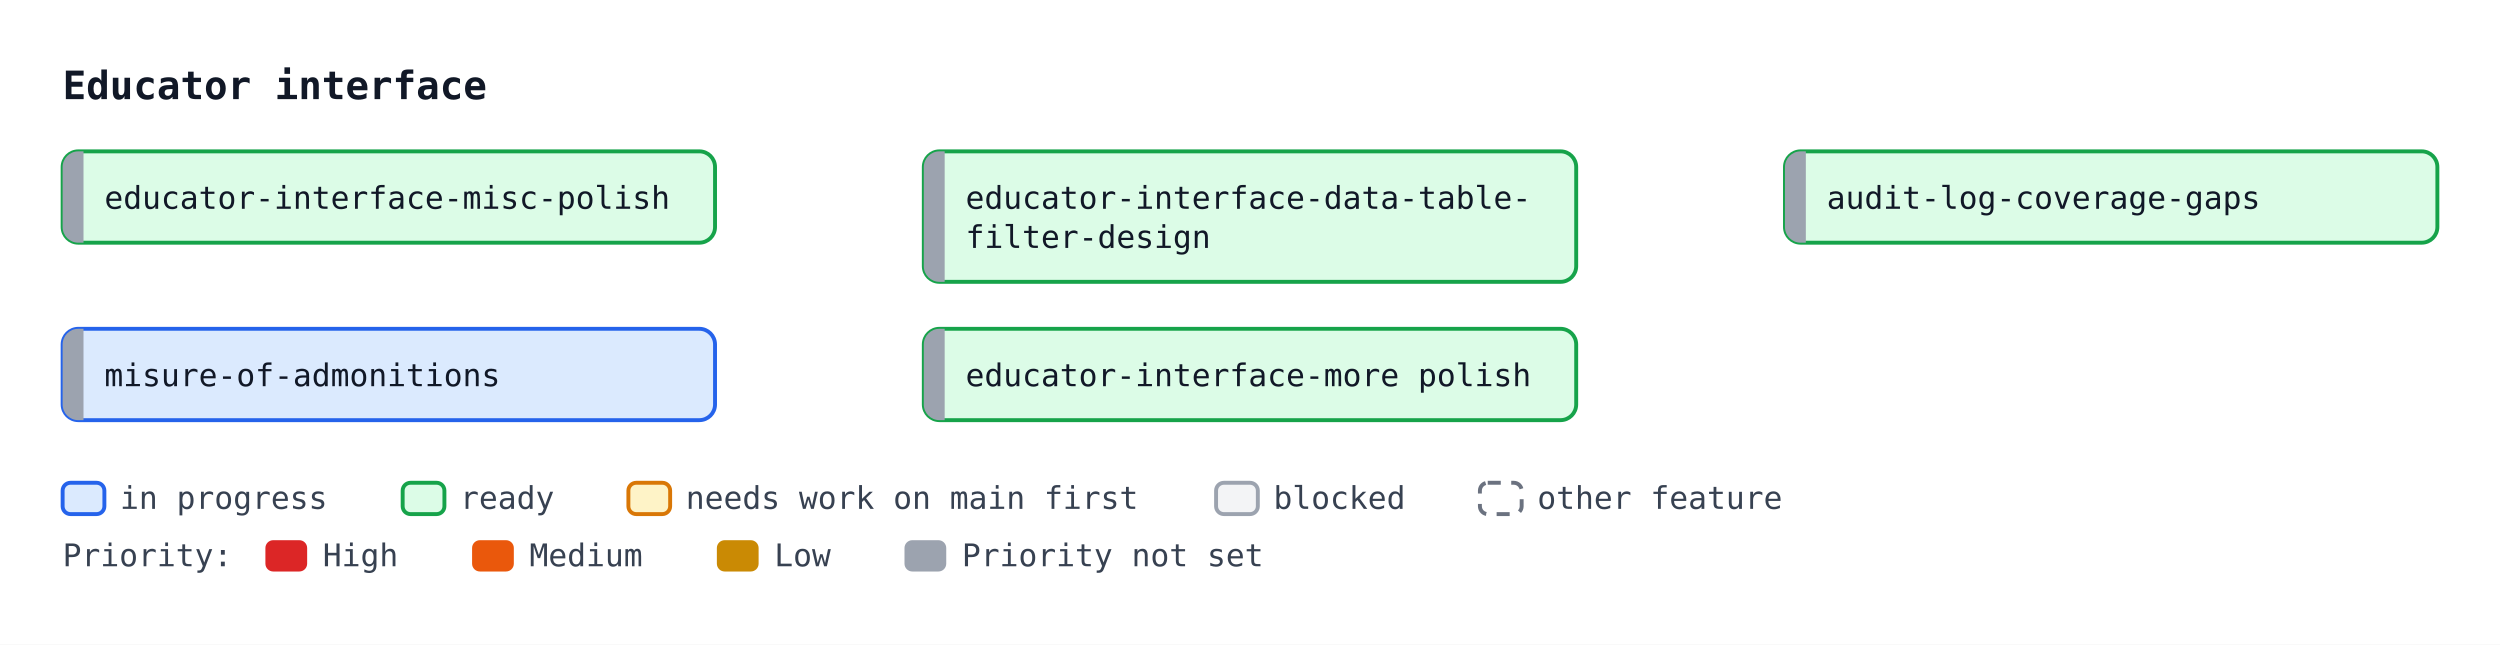
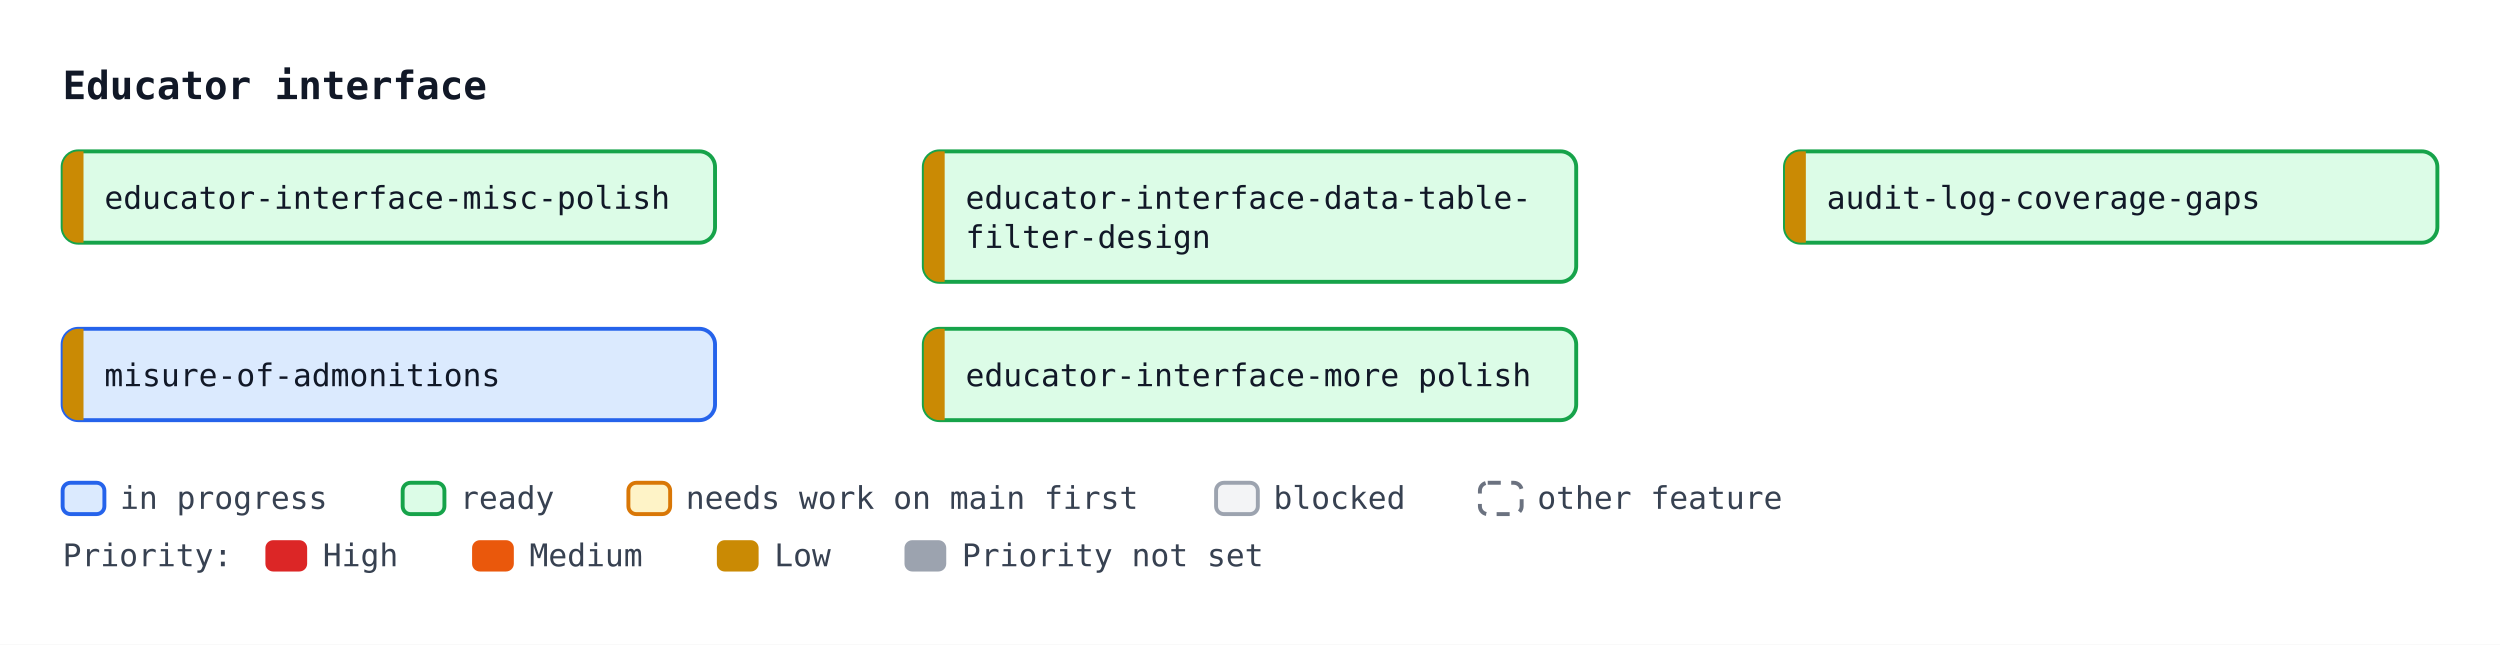
<svg xmlns="http://www.w3.org/2000/svg" width="958" height="247" viewBox="0 0 958 247" font-family="ui-monospace, SFMono-Regular, Menlo, Consolas, monospace" font-size="12">
  <defs>
    <marker id="arrow" viewBox="0 0 10 10" refX="10" refY="5" markerWidth="7" markerHeight="7" orient="auto-start-reverse">
      <path d="M0,0 L10,5 L0,10 z" fill="#4b5563" />
    </marker>
  </defs>
  <rect width="958" height="247" fill="#ffffff" />
  <text x="24" y="38" font-size="15" font-weight="bold" fill="#111827">Educator interface</text>
  <rect x="24.0" y="58.0" width="250" height="35" rx="6" fill="#dcfce7" stroke="#16a34a" stroke-width="1.5" />
-   <path d="M32.0,58.0 H30.0 A6,6 0 0 0 24.0,64.0 V87.0 A6,6 0 0 0 30.0,93.0 H32.0 Z" fill="#9ca3af" />
+   <path d="M32.0,58.0 H30.0 A6,6 0 0 0 24.0,64.0 V87.0 A6,6 0 0 0 30.0,93.0 H32.0 Z" fill="#ca8a04" />
  <text x="40.0" y="80.0" fill="#111827">educator-interface-misc-polish</text>
  <rect x="354.0" y="58.0" width="250" height="50" rx="6" fill="#dcfce7" stroke="#16a34a" stroke-width="1.5" />
-   <path d="M362.0,58.0 H360.0 A6,6 0 0 0 354.0,64.0 V102.0 A6,6 0 0 0 360.0,108.0 H362.0 Z" fill="#9ca3af" />
+   <path d="M362.0,58.0 H360.0 A6,6 0 0 0 354.0,64.0 V102.0 A6,6 0 0 0 360.0,108.0 H362.0 Z" fill="#ca8a04" />
  <text x="370.0" y="80.0" fill="#111827">educator-interface-data-table-</text>
  <text x="370.0" y="95.0" fill="#111827">filter-design</text>
  <rect x="684.0" y="58.0" width="250" height="35" rx="6" fill="#dcfce7" stroke="#16a34a" stroke-width="1.5" />
-   <path d="M692.0,58.0 H690.0 A6,6 0 0 0 684.0,64.0 V87.0 A6,6 0 0 0 690.0,93.0 H692.0 Z" fill="#9ca3af" />
+   <path d="M692.0,58.0 H690.0 A6,6 0 0 0 684.0,64.0 V87.0 A6,6 0 0 0 690.0,93.0 H692.0 Z" fill="#ca8a04" />
  <text x="700.0" y="80.0" fill="#111827">audit-log-coverage-gaps</text>
  <rect x="24.0" y="126.0" width="250" height="35" rx="6" fill="#dbeafe" stroke="#2563eb" stroke-width="1.5" />
-   <path d="M32.0,126.0 H30.0 A6,6 0 0 0 24.0,132.0 V155.0 A6,6 0 0 0 30.0,161.0 H32.0 Z" fill="#9ca3af" />
+   <path d="M32.0,126.0 H30.0 A6,6 0 0 0 24.0,132.0 V155.0 A6,6 0 0 0 30.0,161.0 H32.0 Z" fill="#ca8a04" />
  <text x="40.0" y="148.0" fill="#111827">misure-of-admonitions</text>
  <rect x="354.0" y="126.0" width="250" height="35" rx="6" fill="#dcfce7" stroke="#16a34a" stroke-width="1.5" />
-   <path d="M362.0,126.0 H360.0 A6,6 0 0 0 354.0,132.0 V155.0 A6,6 0 0 0 360.0,161.0 H362.0 Z" fill="#9ca3af" />
+   <path d="M362.0,126.0 H360.0 A6,6 0 0 0 354.0,132.0 V155.0 A6,6 0 0 0 360.0,161.0 H362.0 Z" fill="#ca8a04" />
  <text x="370.0" y="148.0" fill="#111827">educator-interface-more polish</text>
  <rect x="24.0" y="185" width="16" height="12" rx="3" fill="#dbeafe" stroke="#2563eb" stroke-width="1.5" />
  <text x="46.0" y="195" fill="#374151">in progress</text>
  <rect x="154.3" y="185" width="16" height="12" rx="3" fill="#dcfce7" stroke="#16a34a" stroke-width="1.5" />
  <text x="176.3" y="195" fill="#374151">ready</text>
  <rect x="240.8" y="185" width="16" height="12" rx="3" fill="#fef3c7" stroke="#d97706" stroke-width="1.5" />
  <text x="262.8" y="195" fill="#374151">needs work on main first</text>
  <rect x="466.0" y="185" width="16" height="12" rx="3" fill="#f3f4f6" stroke="#9ca3af" stroke-width="1.5" />
  <text x="488.0" y="195" fill="#374151">blocked</text>
  <rect x="567.1" y="185" width="16" height="12" rx="3" fill="#ffffff" stroke="#6b7280" stroke-width="1.5" stroke-dasharray="5 4" />
  <text x="589.1" y="195" fill="#374151">other feature</text>
  <text x="24" y="217" fill="#374151">Priority:</text>
  <rect x="101.7" y="207" width="16" height="12" rx="3" fill="#dc2626" />
  <text x="123.7" y="217" fill="#374151">High</text>
  <rect x="180.9" y="207" width="16" height="12" rx="3" fill="#ea580c" />
  <text x="202.9" y="217" fill="#374151">Medium</text>
  <rect x="274.7" y="207" width="16" height="12" rx="3" fill="#ca8a04" />
  <text x="296.7" y="217" fill="#374151">Low</text>
  <rect x="346.6" y="207" width="16" height="12" rx="3" fill="#9ca3af" />
  <text x="368.6" y="217" fill="#374151">Priority not set</text>
</svg>
